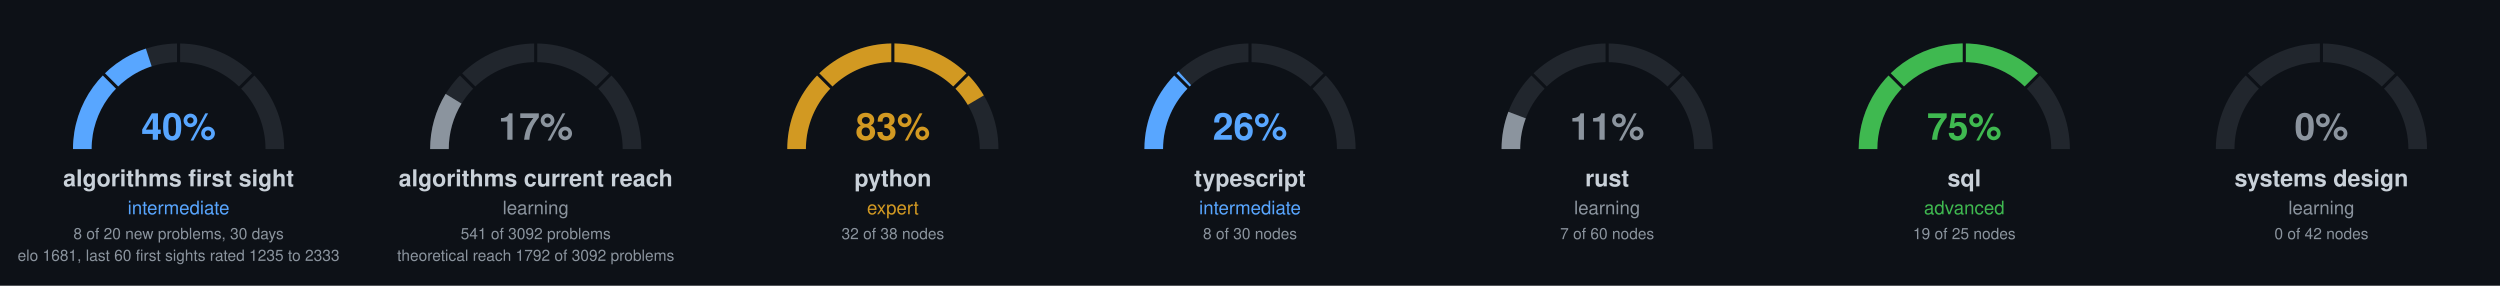
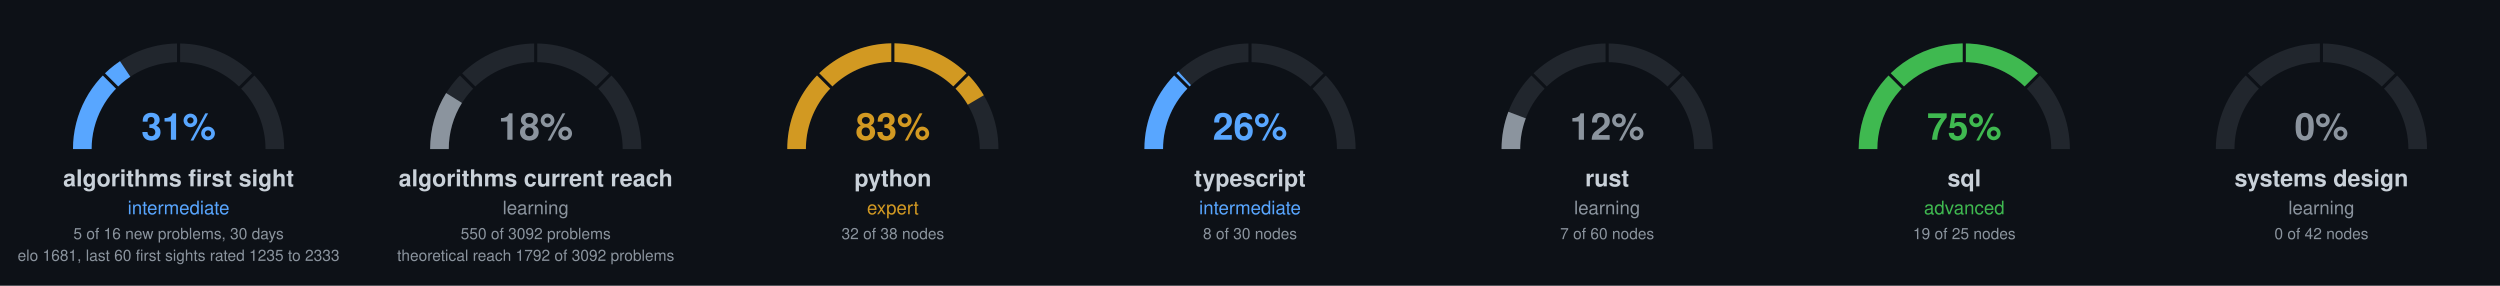
<svg xmlns="http://www.w3.org/2000/svg" width="1610" height="184" viewBox="0 0 1610 184" font-family="-apple-system, BlinkMacSystemFont, Segoe UI, Helvetica, Arial, sans-serif">
  <rect width="1610" height="184" fill="#0d1117" />
  <path d="M53.0,96.0 A62,62 0 0 1 177.0,96.0" fill="none" stroke="#21262d" stroke-width="12" stroke-opacity="1.0" stroke-linecap="butt" />
-   <path d="M53.0,96.0 A62,62 0 0 1 95.8,37.0" fill="none" stroke="#58a6ff" stroke-width="12" stroke-opacity="1.0" stroke-linecap="butt" />
+   <path d="M53.0,96.0 A62,62 0 0 1 80.6,44.4" fill="none" stroke="#58a6ff" stroke-width="12" stroke-opacity="1.0" stroke-linecap="butt" />
  <line x1="77.5" y1="58.5" x2="64.8" y2="45.8" stroke="#0d1117" stroke-width="2" />
  <line x1="115.0" y1="43.0" x2="115.0" y2="25.0" stroke="#0d1117" stroke-width="2" />
  <line x1="152.5" y1="58.5" x2="165.2" y2="45.8" stroke="#0d1117" stroke-width="2" />
-   <text x="115.0" y="90.0" text-anchor="middle" font-size="24" font-weight="bold" fill="#58a6ff">40%</text>
+   <text x="115.0" y="90.0" text-anchor="middle" font-size="24" font-weight="bold" fill="#58a6ff">31%</text>
  <text x="115.0" y="120.0" text-anchor="middle" font-size="15" font-weight="bold" fill="#c9d1d9">algorithms first sight</text>
  <text x="115.0" y="138.0" text-anchor="middle" font-size="12" fill="#58a6ff">intermediate</text>
-   <text x="115.0" y="154.0" text-anchor="middle" font-size="10" fill="#8b949e">8 of 20 new problems, 30 days</text>
+   <text x="115.0" y="154.0" text-anchor="middle" font-size="10" fill="#8b949e">5 of 16 new problems, 30 days</text>
  <text x="115.0" y="168.0" text-anchor="middle" font-size="10" fill="#8b949e">elo 1681, last 60 first sights rated 1235 to 2333</text>
  <path d="M283.0,96.0 A62,62 0 0 1 407.0,96.0" fill="none" stroke="#21262d" stroke-width="12" stroke-opacity="1.0" stroke-linecap="butt" />
-   <path d="M283.0,96.0 A62,62 0 0 1 292.1,63.6" fill="none" stroke="#8b949e" stroke-width="12" stroke-opacity="1.0" stroke-linecap="butt" />
+   <path d="M283.0,96.0 A62,62 0 0 1 292.4,63.1" fill="none" stroke="#8b949e" stroke-width="12" stroke-opacity="1.0" stroke-linecap="butt" />
  <line x1="307.5" y1="58.5" x2="294.8" y2="45.8" stroke="#0d1117" stroke-width="2" />
  <line x1="345.0" y1="43.0" x2="345.0" y2="25.0" stroke="#0d1117" stroke-width="2" />
  <line x1="382.5" y1="58.5" x2="395.2" y2="45.8" stroke="#0d1117" stroke-width="2" />
-   <text x="345.0" y="90.0" text-anchor="middle" font-size="24" font-weight="bold" fill="#8b949e">17%</text>
+   <text x="345.0" y="90.0" text-anchor="middle" font-size="24" font-weight="bold" fill="#8b949e">18%</text>
  <text x="345.0" y="120.0" text-anchor="middle" font-size="15" font-weight="bold" fill="#c9d1d9">algorithms current reach</text>
  <text x="345.0" y="138.0" text-anchor="middle" font-size="12" fill="#8b949e">learning</text>
-   <text x="345.0" y="154.0" text-anchor="middle" font-size="10" fill="#8b949e">541 of 3092 problems</text>
+   <text x="345.0" y="154.0" text-anchor="middle" font-size="10" fill="#8b949e">550 of 3092 problems</text>
  <text x="345.0" y="168.0" text-anchor="middle" font-size="10" fill="#8b949e">theoretical reach 1792 of 3092 problems</text>
  <path d="M513.0,96.0 A62,62 0 0 1 637.0,96.0" fill="none" stroke="#21262d" stroke-width="12" stroke-opacity="1.0" stroke-linecap="butt" />
-   <path d="M513.0,96.0 A62,62 0 0 1 628.4,64.5" fill="none" stroke="#d29922" stroke-width="12" stroke-opacity="1.0" stroke-linecap="butt" />
+   <path d="M513.0,96.0 A62,62 0 0 1 628.4,64.4" fill="none" stroke="#d29922" stroke-width="12" stroke-opacity="1.0" stroke-linecap="butt" />
  <line x1="537.5" y1="58.5" x2="524.8" y2="45.8" stroke="#0d1117" stroke-width="2" />
  <line x1="575.0" y1="43.0" x2="575.0" y2="25.0" stroke="#0d1117" stroke-width="2" />
  <line x1="612.5" y1="58.5" x2="625.2" y2="45.8" stroke="#0d1117" stroke-width="2" />
  <text x="575.0" y="90.0" text-anchor="middle" font-size="24" font-weight="bold" fill="#d29922">83%</text>
  <text x="575.0" y="120.0" text-anchor="middle" font-size="15" font-weight="bold" fill="#c9d1d9">python</text>
  <text x="575.0" y="138.0" text-anchor="middle" font-size="12" fill="#d29922">expert</text>
  <text x="575.0" y="154.0" text-anchor="middle" font-size="10" fill="#8b949e">32 of 38 nodes</text>
  <path d="M743.0,96.0 A62,62 0 0 1 867.0,96.0" fill="none" stroke="#21262d" stroke-width="12" stroke-opacity="1.0" stroke-linecap="butt" />
-   <path d="M743.0,96.0 A62,62 0 0 1 763.0,50.4" fill="none" stroke="#58a6ff" stroke-width="12" stroke-opacity="1.0" stroke-linecap="butt" />
+   <path d="M743.0,96.0 A62,62 0 0 1 762.9,50.4" fill="none" stroke="#58a6ff" stroke-width="12" stroke-opacity="1.0" stroke-linecap="butt" />
  <line x1="767.5" y1="58.5" x2="754.8" y2="45.8" stroke="#0d1117" stroke-width="2" />
  <line x1="805.0" y1="43.0" x2="805.0" y2="25.0" stroke="#0d1117" stroke-width="2" />
  <line x1="842.5" y1="58.5" x2="855.2" y2="45.8" stroke="#0d1117" stroke-width="2" />
  <text x="805.0" y="90.0" text-anchor="middle" font-size="24" font-weight="bold" fill="#58a6ff">26%</text>
  <text x="805.0" y="120.0" text-anchor="middle" font-size="15" font-weight="bold" fill="#c9d1d9">typescript</text>
  <text x="805.0" y="138.0" text-anchor="middle" font-size="12" fill="#58a6ff">intermediate</text>
  <text x="805.0" y="154.0" text-anchor="middle" font-size="10" fill="#8b949e">8 of 30 nodes</text>
  <path d="M973.0,96.0 A62,62 0 0 1 1097.0,96.0" fill="none" stroke="#21262d" stroke-width="12" stroke-opacity="1.0" stroke-linecap="butt" />
  <path d="M973.0,96.0 A62,62 0 0 1 977.0,74.1" fill="none" stroke="#8b949e" stroke-width="12" stroke-opacity="1.0" stroke-linecap="butt" />
  <line x1="997.5" y1="58.5" x2="984.8" y2="45.8" stroke="#0d1117" stroke-width="2" />
  <line x1="1035.0" y1="43.0" x2="1035.0" y2="25.0" stroke="#0d1117" stroke-width="2" />
  <line x1="1072.5" y1="58.5" x2="1085.2" y2="45.8" stroke="#0d1117" stroke-width="2" />
-   <text x="1035.0" y="90.0" text-anchor="middle" font-size="24" font-weight="bold" fill="#8b949e">11%</text>
+   <text x="1035.0" y="90.0" text-anchor="middle" font-size="24" font-weight="bold" fill="#8b949e">12%</text>
  <text x="1035.0" y="120.0" text-anchor="middle" font-size="15" font-weight="bold" fill="#c9d1d9">rust</text>
  <text x="1035.0" y="138.0" text-anchor="middle" font-size="12" fill="#8b949e">learning</text>
  <text x="1035.0" y="154.0" text-anchor="middle" font-size="10" fill="#8b949e">7 of 60 nodes</text>
  <path d="M1203.0,96.0 A62,62 0 0 1 1327.0,96.0" fill="none" stroke="#21262d" stroke-width="12" stroke-opacity="1.0" stroke-linecap="butt" />
-   <path d="M1203.0,96.0 A62,62 0 0 1 1308.4,51.7" fill="none" stroke="#3fb950" stroke-width="12" stroke-opacity="1.0" stroke-linecap="butt" />
+   <path d="M1203.0,96.0 A62,62 0 0 1 1308.5,51.8" fill="none" stroke="#3fb950" stroke-width="12" stroke-opacity="1.0" stroke-linecap="butt" />
  <line x1="1227.5" y1="58.5" x2="1214.8" y2="45.8" stroke="#0d1117" stroke-width="2" />
  <line x1="1265.0" y1="43.0" x2="1265.0" y2="25.0" stroke="#0d1117" stroke-width="2" />
  <line x1="1302.5" y1="58.5" x2="1315.2" y2="45.8" stroke="#0d1117" stroke-width="2" />
  <text x="1265.0" y="90.0" text-anchor="middle" font-size="24" font-weight="bold" fill="#3fb950">75%</text>
  <text x="1265.0" y="120.0" text-anchor="middle" font-size="15" font-weight="bold" fill="#c9d1d9">sql</text>
  <text x="1265.0" y="138.0" text-anchor="middle" font-size="12" fill="#3fb950">advanced</text>
  <text x="1265.0" y="154.0" text-anchor="middle" font-size="10" fill="#8b949e">19 of 25 nodes</text>
  <path d="M1433.0,96.0 A62,62 0 0 1 1557.0,96.0" fill="none" stroke="#21262d" stroke-width="12" stroke-opacity="1.0" stroke-linecap="butt" />
  <line x1="1457.5" y1="58.5" x2="1444.8" y2="45.8" stroke="#0d1117" stroke-width="2" />
  <line x1="1495.0" y1="43.0" x2="1495.0" y2="25.0" stroke="#0d1117" stroke-width="2" />
  <line x1="1532.5" y1="58.5" x2="1545.2" y2="45.8" stroke="#0d1117" stroke-width="2" />
  <text x="1495.0" y="90.0" text-anchor="middle" font-size="24" font-weight="bold" fill="#8b949e">0%</text>
  <text x="1495.0" y="120.0" text-anchor="middle" font-size="15" font-weight="bold" fill="#c9d1d9">systems design</text>
  <text x="1495.0" y="138.0" text-anchor="middle" font-size="12" fill="#8b949e">learning</text>
  <text x="1495.0" y="154.0" text-anchor="middle" font-size="10" fill="#8b949e">0 of 42 nodes</text>
</svg>
